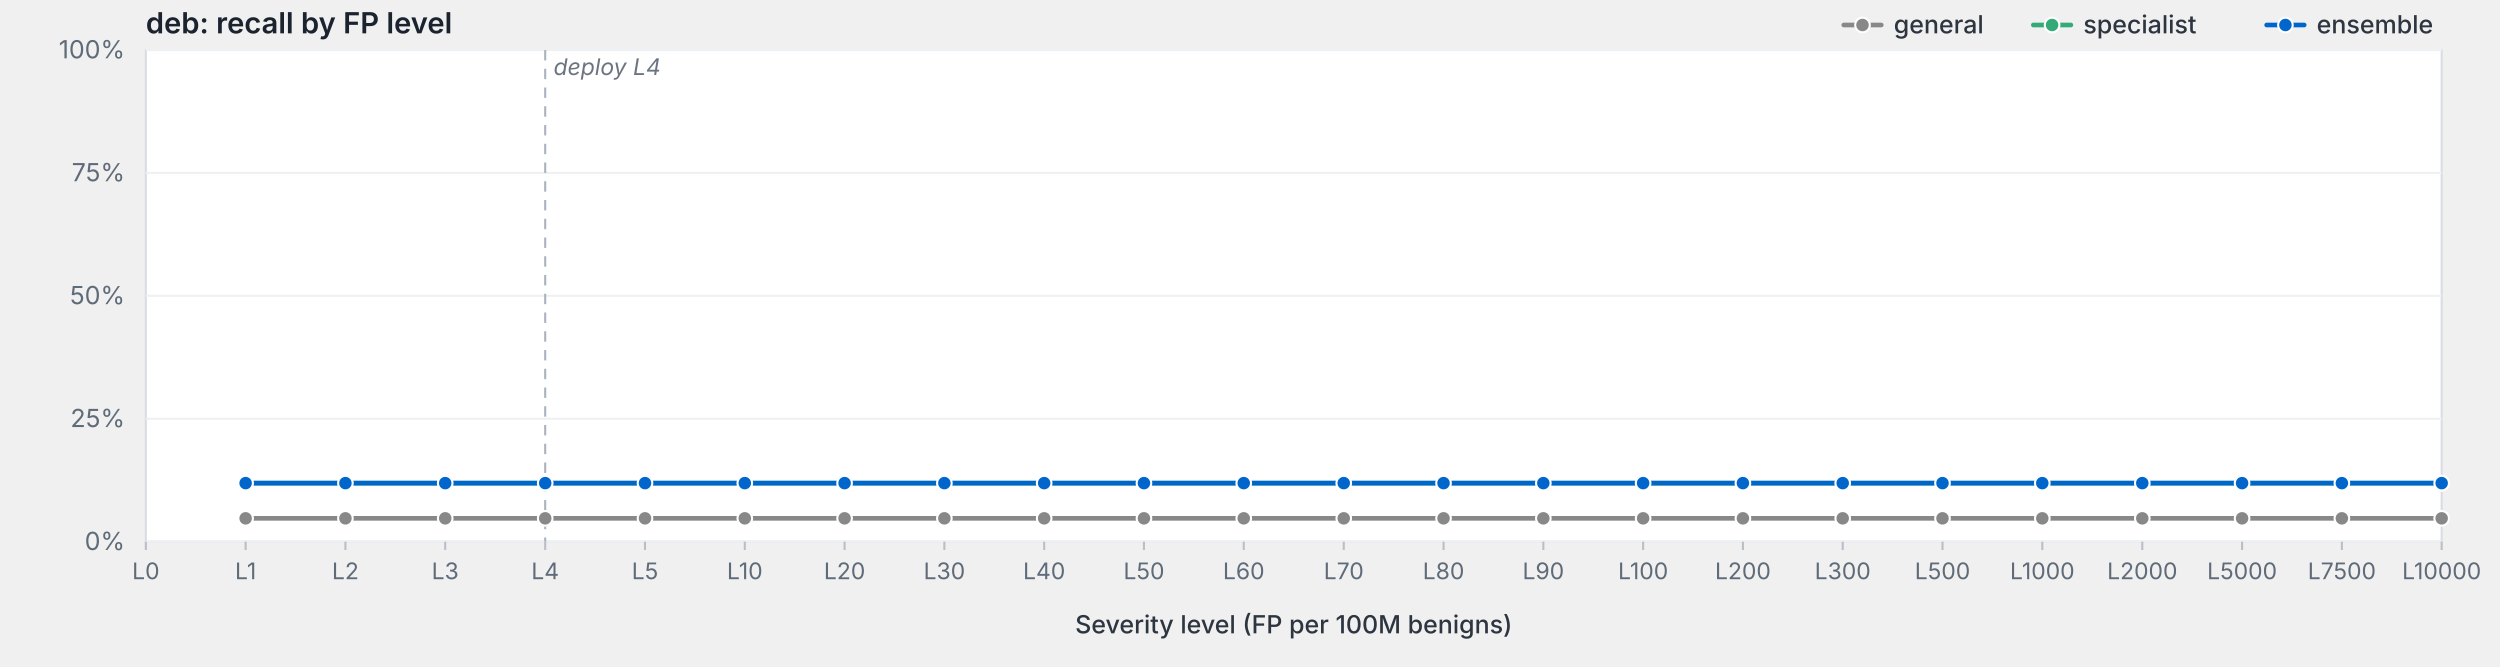
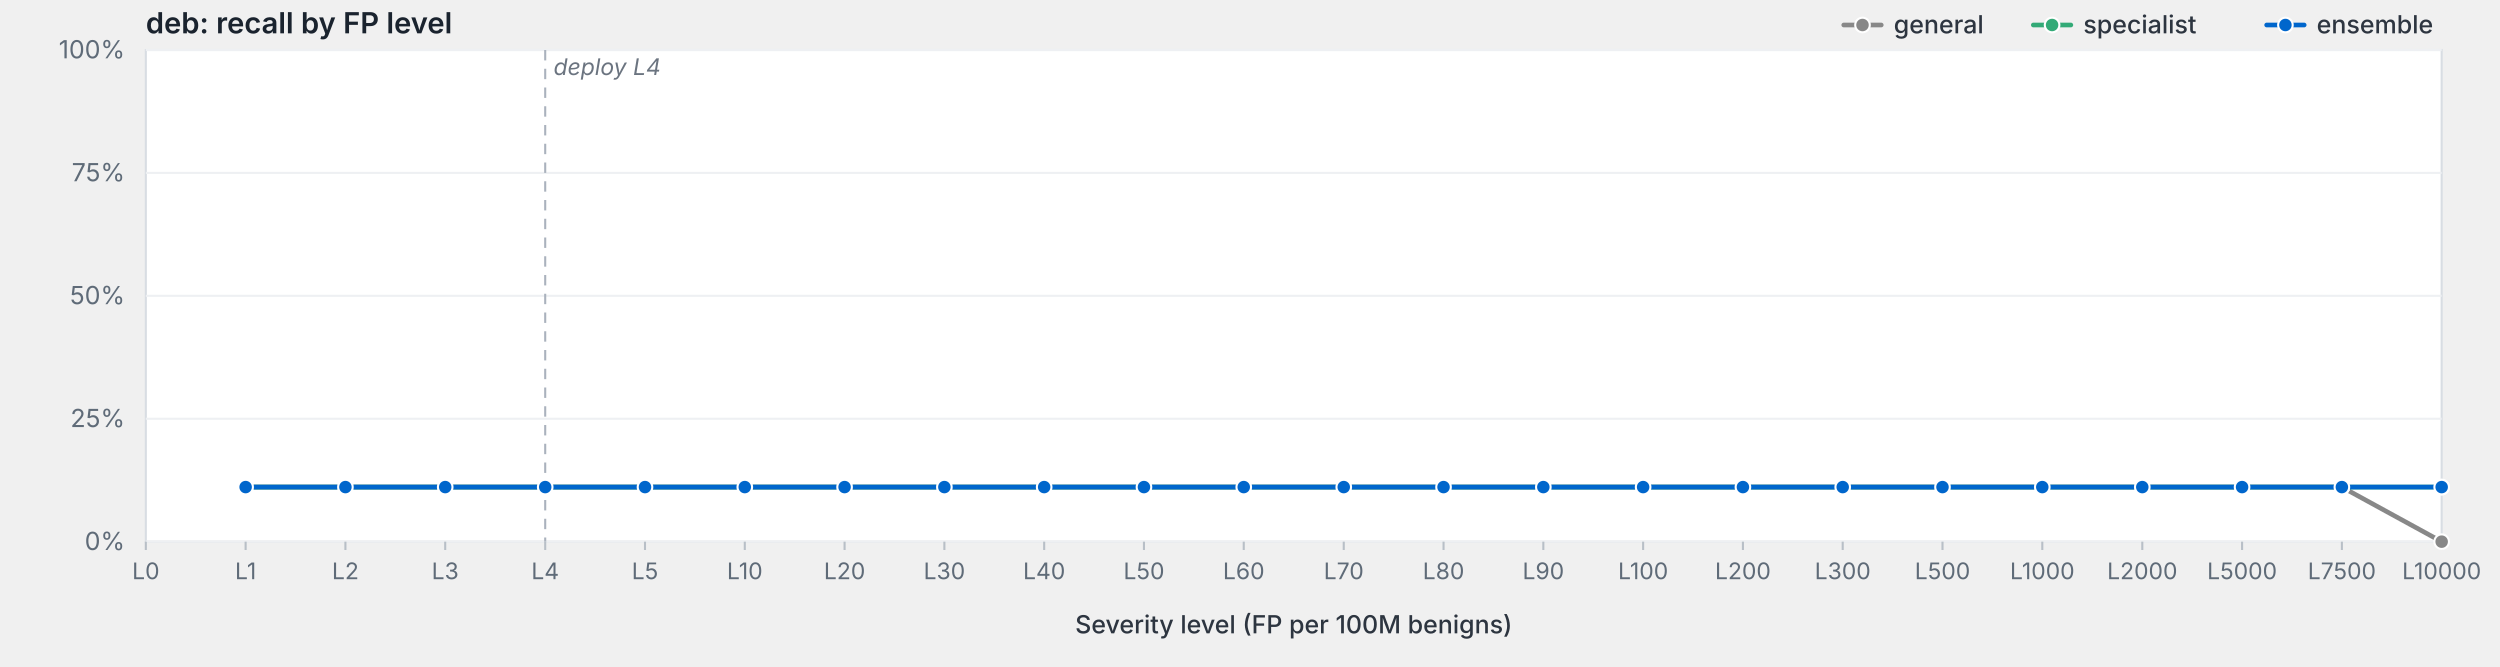
<svg xmlns="http://www.w3.org/2000/svg" viewBox="0 0 1200 320" width="1200" height="320" preserveAspectRatio="xMidYMid meet" role="img" aria-label="deb: recall by FP level">
  <style>svg { background: #fdfdfd; }.frame { fill: #fff; stroke: #d8dde3; stroke-width: 1; }.grid { stroke: #eef0f3; stroke-width: 1; }.tick { stroke: #b8bfc7; stroke-width: 1; }.axis-label { fill: #5f6b78; font-family: -apple-system, BlinkMacSystemFont, "Segoe UI", system-ui, sans-serif; font-size: 12px; }.x-label { fill: #5f6b78; font-family: -apple-system, BlinkMacSystemFont, "Segoe UI", system-ui, sans-serif; font-size: 11px; }.axis-title { fill: #2d3540; font-family: -apple-system, BlinkMacSystemFont, "Segoe UI", system-ui, sans-serif; font-size: 12px; font-weight: 500; }.title { fill: #1a232e; font-family: -apple-system, BlinkMacSystemFont, "Segoe UI", system-ui, sans-serif; font-size: 14px; font-weight: 600; }.deploy-marker { stroke: #aab2bd; stroke-width: 1; stroke-dasharray: 5,4; }.deploy-label { fill: #6b7480; font-family: -apple-system, BlinkMacSystemFont, "Segoe UI", system-ui, sans-serif; font-size: 11px; font-style: italic; }.curve { fill: none; stroke-width: 2.25; stroke-linejoin: round; stroke-linecap: round; }.marker { stroke: #fff; stroke-width: 1; }.legend-text { fill: #2d3540; font-family: -apple-system, BlinkMacSystemFont, "Segoe UI", system-ui, sans-serif; font-size: 12px; font-weight: 500; }</style>
  <text class="title" x="70" y="16">deb: recall by FP level</text>
  <rect class="frame" x="70" y="24" width="1102" height="236" />
  <line class="grid" x1="70" y1="260.0" x2="1172" y2="260.0" />
  <text class="axis-label" x="60" y="264.0" text-anchor="end">0%</text>
  <line class="grid" x1="70" y1="201.0" x2="1172" y2="201.0" />
  <text class="axis-label" x="60" y="205.0" text-anchor="end">25%</text>
  <line class="grid" x1="70" y1="142.0" x2="1172" y2="142.0" />
  <text class="axis-label" x="60" y="146.0" text-anchor="end">50%</text>
  <line class="grid" x1="70" y1="83.0" x2="1172" y2="83.0" />
  <text class="axis-label" x="60" y="87.0" text-anchor="end">75%</text>
  <line class="grid" x1="70" y1="24.0" x2="1172" y2="24.0" />
  <text class="axis-label" x="60" y="28.0" text-anchor="end">100%</text>
  <line class="deploy-marker" x1="261.7" y1="24" x2="261.7" y2="260" />
  <text class="deploy-label" x="265.7" y="36" text-anchor="start">deploy L4</text>
  <line class="tick" x1="70.0" y1="260" x2="70.0" y2="264" />
  <text class="x-label" x="70.0" y="278" text-anchor="middle">L0</text>
  <line class="tick" x1="117.9" y1="260" x2="117.9" y2="264" />
  <text class="x-label" x="117.9" y="278" text-anchor="middle">L1</text>
  <line class="tick" x1="165.8" y1="260" x2="165.8" y2="264" />
  <text class="x-label" x="165.8" y="278" text-anchor="middle">L2</text>
  <line class="tick" x1="213.7" y1="260" x2="213.7" y2="264" />
  <text class="x-label" x="213.7" y="278" text-anchor="middle">L3</text>
  <line class="tick" x1="261.7" y1="260" x2="261.7" y2="264" />
  <text class="x-label" x="261.7" y="278" text-anchor="middle">L4</text>
  <line class="tick" x1="309.6" y1="260" x2="309.6" y2="264" />
  <text class="x-label" x="309.6" y="278" text-anchor="middle">L5</text>
  <line class="tick" x1="357.5" y1="260" x2="357.5" y2="264" />
  <text class="x-label" x="357.5" y="278" text-anchor="middle">L10</text>
  <line class="tick" x1="405.4" y1="260" x2="405.4" y2="264" />
  <text class="x-label" x="405.4" y="278" text-anchor="middle">L20</text>
  <line class="tick" x1="453.3" y1="260" x2="453.3" y2="264" />
  <text class="x-label" x="453.3" y="278" text-anchor="middle">L30</text>
  <line class="tick" x1="501.2" y1="260" x2="501.2" y2="264" />
  <text class="x-label" x="501.2" y="278" text-anchor="middle">L40</text>
  <line class="tick" x1="549.1" y1="260" x2="549.1" y2="264" />
  <text class="x-label" x="549.1" y="278" text-anchor="middle">L50</text>
  <line class="tick" x1="597.0" y1="260" x2="597.0" y2="264" />
  <text class="x-label" x="597.0" y="278" text-anchor="middle">L60</text>
  <line class="tick" x1="645.0" y1="260" x2="645.0" y2="264" />
  <text class="x-label" x="645.0" y="278" text-anchor="middle">L70</text>
  <line class="tick" x1="692.9" y1="260" x2="692.9" y2="264" />
  <text class="x-label" x="692.9" y="278" text-anchor="middle">L80</text>
  <line class="tick" x1="740.8" y1="260" x2="740.8" y2="264" />
  <text class="x-label" x="740.8" y="278" text-anchor="middle">L90</text>
  <line class="tick" x1="788.7" y1="260" x2="788.7" y2="264" />
  <text class="x-label" x="788.7" y="278" text-anchor="middle">L100</text>
  <line class="tick" x1="836.6" y1="260" x2="836.6" y2="264" />
  <text class="x-label" x="836.6" y="278" text-anchor="middle">L200</text>
  <line class="tick" x1="884.5" y1="260" x2="884.5" y2="264" />
  <text class="x-label" x="884.5" y="278" text-anchor="middle">L300</text>
  <line class="tick" x1="932.4" y1="260" x2="932.4" y2="264" />
  <text class="x-label" x="932.4" y="278" text-anchor="middle">L500</text>
  <line class="tick" x1="980.3" y1="260" x2="980.3" y2="264" />
  <text class="x-label" x="980.3" y="278" text-anchor="middle">L1000</text>
  <line class="tick" x1="1028.3" y1="260" x2="1028.3" y2="264" />
  <text class="x-label" x="1028.3" y="278" text-anchor="middle">L2000</text>
  <line class="tick" x1="1076.2" y1="260" x2="1076.2" y2="264" />
  <text class="x-label" x="1076.2" y="278" text-anchor="middle">L5000</text>
  <line class="tick" x1="1124.1" y1="260" x2="1124.1" y2="264" />
  <text class="x-label" x="1124.1" y="278" text-anchor="middle">L7500</text>
  <line class="tick" x1="1172.0" y1="260" x2="1172.0" y2="264" />
  <text class="x-label" x="1172.0" y="278" text-anchor="middle">L10000</text>
  <text class="axis-title" x="621.0" y="304" text-anchor="middle">Severity level (FP per 100M benigns)</text>
-   <path class="curve" d="M117.9,248.8 L165.8,248.8 L213.7,248.8 L261.7,248.8 L309.6,248.8 L357.5,248.8 L405.4,248.8 L453.3,248.8 L501.2,248.8 L549.1,248.8 L597.0,248.8 L645.0,248.8 L692.9,248.8 L740.8,248.8 L788.7,248.8 L836.6,248.8 L884.5,248.8 L932.4,248.8 L980.3,248.8 L1028.3,248.8 L1076.2,248.8 L1124.1,248.8 L1172.0,248.8" stroke="#888" />
-   <circle class="marker" cx="117.9" cy="248.8" r="3.5" fill="#888" />
-   <circle class="marker" cx="165.8" cy="248.8" r="3.5" fill="#888" />
-   <circle class="marker" cx="213.7" cy="248.8" r="3.5" fill="#888" />
-   <circle class="marker" cx="261.7" cy="248.8" r="3.5" fill="#888" />
-   <circle class="marker" cx="309.6" cy="248.8" r="3.5" fill="#888" />
-   <circle class="marker" cx="357.5" cy="248.8" r="3.5" fill="#888" />
-   <circle class="marker" cx="405.4" cy="248.8" r="3.5" fill="#888" />
-   <circle class="marker" cx="453.3" cy="248.8" r="3.5" fill="#888" />
-   <circle class="marker" cx="501.2" cy="248.8" r="3.5" fill="#888" />
-   <circle class="marker" cx="549.1" cy="248.8" r="3.5" fill="#888" />
-   <circle class="marker" cx="597.0" cy="248.8" r="3.5" fill="#888" />
-   <circle class="marker" cx="645.0" cy="248.8" r="3.5" fill="#888" />
-   <circle class="marker" cx="692.9" cy="248.8" r="3.5" fill="#888" />
-   <circle class="marker" cx="740.8" cy="248.8" r="3.5" fill="#888" />
-   <circle class="marker" cx="788.7" cy="248.8" r="3.5" fill="#888" />
-   <circle class="marker" cx="836.6" cy="248.8" r="3.5" fill="#888" />
-   <circle class="marker" cx="884.5" cy="248.8" r="3.5" fill="#888" />
-   <circle class="marker" cx="932.4" cy="248.8" r="3.5" fill="#888" />
-   <circle class="marker" cx="980.3" cy="248.8" r="3.5" fill="#888" />
-   <circle class="marker" cx="1028.3" cy="248.8" r="3.5" fill="#888" />
-   <circle class="marker" cx="1076.2" cy="248.8" r="3.5" fill="#888" />
-   <circle class="marker" cx="1124.1" cy="248.8" r="3.5" fill="#888" />
-   <circle class="marker" cx="1172.0" cy="248.8" r="3.5" fill="#888" />
-   <path class="curve" d="M117.9,231.9 L165.8,231.9 L213.7,231.9 L261.7,231.9 L309.6,231.9 L357.5,231.9 L405.4,231.9 L453.3,231.9 L501.2,231.9 L549.1,231.9 L597.0,231.9 L645.0,231.9 L692.9,231.9 L740.8,231.9 L788.7,231.9 L836.6,231.9 L884.5,231.9 L932.4,231.9 L980.3,231.9 L1028.3,231.9 L1076.2,231.9 L1124.1,231.9 L1172.0,231.9" stroke="#3a7" />
-   <circle class="marker" cx="117.9" cy="231.9" r="3.5" fill="#3a7" />
-   <circle class="marker" cx="165.8" cy="231.9" r="3.5" fill="#3a7" />
-   <circle class="marker" cx="213.7" cy="231.9" r="3.5" fill="#3a7" />
-   <circle class="marker" cx="261.7" cy="231.9" r="3.5" fill="#3a7" />
-   <circle class="marker" cx="309.6" cy="231.9" r="3.5" fill="#3a7" />
-   <circle class="marker" cx="357.5" cy="231.9" r="3.5" fill="#3a7" />
-   <circle class="marker" cx="405.4" cy="231.9" r="3.5" fill="#3a7" />
-   <circle class="marker" cx="453.3" cy="231.9" r="3.5" fill="#3a7" />
-   <circle class="marker" cx="501.2" cy="231.9" r="3.5" fill="#3a7" />
-   <circle class="marker" cx="549.1" cy="231.9" r="3.5" fill="#3a7" />
-   <circle class="marker" cx="597.0" cy="231.9" r="3.5" fill="#3a7" />
-   <circle class="marker" cx="645.0" cy="231.9" r="3.5" fill="#3a7" />
-   <circle class="marker" cx="692.9" cy="231.9" r="3.5" fill="#3a7" />
-   <circle class="marker" cx="740.8" cy="231.9" r="3.5" fill="#3a7" />
-   <circle class="marker" cx="788.7" cy="231.9" r="3.5" fill="#3a7" />
-   <circle class="marker" cx="836.6" cy="231.9" r="3.5" fill="#3a7" />
-   <circle class="marker" cx="884.5" cy="231.9" r="3.5" fill="#3a7" />
-   <circle class="marker" cx="932.4" cy="231.9" r="3.5" fill="#3a7" />
-   <circle class="marker" cx="980.3" cy="231.9" r="3.5" fill="#3a7" />
-   <circle class="marker" cx="1028.3" cy="231.9" r="3.5" fill="#3a7" />
-   <circle class="marker" cx="1076.2" cy="231.9" r="3.5" fill="#3a7" />
-   <circle class="marker" cx="1124.1" cy="231.9" r="3.5" fill="#3a7" />
-   <circle class="marker" cx="1172.0" cy="231.9" r="3.5" fill="#3a7" />
-   <path class="curve" d="M117.9,231.9 L165.8,231.9 L213.7,231.9 L261.7,231.9 L309.6,231.9 L357.5,231.9 L405.4,231.9 L453.3,231.9 L501.2,231.9 L549.1,231.9 L597.0,231.9 L645.0,231.9 L692.9,231.9 L740.8,231.9 L788.7,231.9 L836.6,231.9 L884.5,231.9 L932.4,231.9 L980.3,231.9 L1028.3,231.9 L1076.2,231.9 L1124.1,231.9 L1172.0,231.9" stroke="#06c" />
-   <circle class="marker" cx="117.9" cy="231.9" r="3.5" fill="#06c" />
-   <circle class="marker" cx="165.8" cy="231.9" r="3.5" fill="#06c" />
-   <circle class="marker" cx="213.7" cy="231.9" r="3.5" fill="#06c" />
-   <circle class="marker" cx="261.7" cy="231.9" r="3.5" fill="#06c" />
-   <circle class="marker" cx="309.6" cy="231.9" r="3.5" fill="#06c" />
-   <circle class="marker" cx="357.5" cy="231.9" r="3.5" fill="#06c" />
-   <circle class="marker" cx="405.4" cy="231.9" r="3.5" fill="#06c" />
-   <circle class="marker" cx="453.3" cy="231.9" r="3.5" fill="#06c" />
-   <circle class="marker" cx="501.2" cy="231.9" r="3.5" fill="#06c" />
-   <circle class="marker" cx="549.1" cy="231.9" r="3.5" fill="#06c" />
-   <circle class="marker" cx="597.0" cy="231.9" r="3.5" fill="#06c" />
-   <circle class="marker" cx="645.0" cy="231.9" r="3.5" fill="#06c" />
-   <circle class="marker" cx="692.9" cy="231.9" r="3.5" fill="#06c" />
-   <circle class="marker" cx="740.8" cy="231.9" r="3.5" fill="#06c" />
-   <circle class="marker" cx="788.7" cy="231.9" r="3.5" fill="#06c" />
-   <circle class="marker" cx="836.6" cy="231.9" r="3.5" fill="#06c" />
-   <circle class="marker" cx="884.5" cy="231.9" r="3.5" fill="#06c" />
-   <circle class="marker" cx="932.4" cy="231.9" r="3.5" fill="#06c" />
-   <circle class="marker" cx="980.3" cy="231.9" r="3.5" fill="#06c" />
-   <circle class="marker" cx="1028.3" cy="231.9" r="3.5" fill="#06c" />
-   <circle class="marker" cx="1076.2" cy="231.9" r="3.5" fill="#06c" />
-   <circle class="marker" cx="1124.1" cy="231.9" r="3.5" fill="#06c" />
-   <circle class="marker" cx="1172.0" cy="231.9" r="3.5" fill="#06c" />
+   <path class="curve" d="M117.9,233.8 L165.8,233.8 L213.7,233.8 L261.7,233.8 L309.6,233.8 L357.5,233.8 L405.4,233.8 L453.3,233.8 L501.2,233.8 L549.1,233.8 L597.0,233.8 L645.0,233.8 L692.9,233.8 L740.8,233.8 L788.7,233.8 L836.6,233.8 L884.5,233.8 L932.4,233.8 L980.3,233.8 L1028.3,233.8 L1076.2,233.8 L1124.1,233.8 L1172.0,260.0" stroke="#888" />
+   <circle class="marker" cx="117.9" cy="233.8" r="3.5" fill="#888" />
+   <circle class="marker" cx="165.8" cy="233.8" r="3.5" fill="#888" />
+   <circle class="marker" cx="213.7" cy="233.8" r="3.5" fill="#888" />
+   <circle class="marker" cx="261.7" cy="233.8" r="3.5" fill="#888" />
+   <circle class="marker" cx="309.6" cy="233.8" r="3.5" fill="#888" />
+   <circle class="marker" cx="357.5" cy="233.8" r="3.5" fill="#888" />
+   <circle class="marker" cx="405.4" cy="233.8" r="3.5" fill="#888" />
+   <circle class="marker" cx="453.3" cy="233.8" r="3.5" fill="#888" />
+   <circle class="marker" cx="501.2" cy="233.8" r="3.5" fill="#888" />
+   <circle class="marker" cx="549.1" cy="233.8" r="3.5" fill="#888" />
+   <circle class="marker" cx="597.0" cy="233.8" r="3.5" fill="#888" />
+   <circle class="marker" cx="645.0" cy="233.8" r="3.5" fill="#888" />
+   <circle class="marker" cx="692.9" cy="233.8" r="3.5" fill="#888" />
+   <circle class="marker" cx="740.8" cy="233.8" r="3.5" fill="#888" />
+   <circle class="marker" cx="788.7" cy="233.8" r="3.5" fill="#888" />
+   <circle class="marker" cx="836.6" cy="233.8" r="3.5" fill="#888" />
+   <circle class="marker" cx="884.5" cy="233.8" r="3.5" fill="#888" />
+   <circle class="marker" cx="932.4" cy="233.8" r="3.5" fill="#888" />
+   <circle class="marker" cx="980.3" cy="233.8" r="3.5" fill="#888" />
+   <circle class="marker" cx="1028.3" cy="233.8" r="3.5" fill="#888" />
+   <circle class="marker" cx="1076.2" cy="233.8" r="3.5" fill="#888" />
+   <circle class="marker" cx="1124.1" cy="233.8" r="3.5" fill="#888" />
+   <circle class="marker" cx="1172.0" cy="260.0" r="3.5" fill="#888" />
+   <path class="curve" d="M117.9,233.8 L165.8,233.8 L213.7,233.8 L261.7,233.8 L309.6,233.8 L357.5,233.8 L405.4,233.8 L453.3,233.8 L501.2,233.8 L549.1,233.8 L597.0,233.8 L645.0,233.8 L692.9,233.8 L740.8,233.8 L788.7,233.8 L836.6,233.8 L884.5,233.8 L932.4,233.8 L980.3,233.8 L1028.3,233.8 L1076.2,233.8 L1124.1,233.8 L1172.0,233.8" stroke="#3a7" />
+   <circle class="marker" cx="117.9" cy="233.8" r="3.5" fill="#3a7" />
+   <circle class="marker" cx="165.8" cy="233.8" r="3.5" fill="#3a7" />
+   <circle class="marker" cx="213.7" cy="233.8" r="3.5" fill="#3a7" />
+   <circle class="marker" cx="261.7" cy="233.8" r="3.5" fill="#3a7" />
+   <circle class="marker" cx="309.6" cy="233.8" r="3.5" fill="#3a7" />
+   <circle class="marker" cx="357.5" cy="233.8" r="3.5" fill="#3a7" />
+   <circle class="marker" cx="405.4" cy="233.8" r="3.5" fill="#3a7" />
+   <circle class="marker" cx="453.3" cy="233.8" r="3.5" fill="#3a7" />
+   <circle class="marker" cx="501.2" cy="233.8" r="3.5" fill="#3a7" />
+   <circle class="marker" cx="549.1" cy="233.8" r="3.5" fill="#3a7" />
+   <circle class="marker" cx="597.0" cy="233.8" r="3.5" fill="#3a7" />
+   <circle class="marker" cx="645.0" cy="233.8" r="3.5" fill="#3a7" />
+   <circle class="marker" cx="692.9" cy="233.8" r="3.5" fill="#3a7" />
+   <circle class="marker" cx="740.8" cy="233.8" r="3.5" fill="#3a7" />
+   <circle class="marker" cx="788.7" cy="233.8" r="3.5" fill="#3a7" />
+   <circle class="marker" cx="836.6" cy="233.8" r="3.5" fill="#3a7" />
+   <circle class="marker" cx="884.5" cy="233.8" r="3.5" fill="#3a7" />
+   <circle class="marker" cx="932.4" cy="233.8" r="3.5" fill="#3a7" />
+   <circle class="marker" cx="980.3" cy="233.8" r="3.5" fill="#3a7" />
+   <circle class="marker" cx="1028.3" cy="233.8" r="3.5" fill="#3a7" />
+   <circle class="marker" cx="1076.2" cy="233.8" r="3.5" fill="#3a7" />
+   <circle class="marker" cx="1124.1" cy="233.8" r="3.5" fill="#3a7" />
+   <circle class="marker" cx="1172.0" cy="233.8" r="3.5" fill="#3a7" />
+   <path class="curve" d="M117.9,233.8 L165.8,233.8 L213.7,233.8 L261.7,233.8 L309.6,233.8 L357.5,233.8 L405.4,233.8 L453.3,233.8 L501.2,233.8 L549.1,233.8 L597.0,233.8 L645.0,233.8 L692.9,233.8 L740.8,233.8 L788.7,233.8 L836.6,233.8 L884.5,233.8 L932.4,233.8 L980.3,233.8 L1028.3,233.8 L1076.2,233.8 L1124.1,233.8 L1172.0,233.8" stroke="#06c" />
+   <circle class="marker" cx="117.9" cy="233.8" r="3.5" fill="#06c" />
+   <circle class="marker" cx="165.8" cy="233.8" r="3.5" fill="#06c" />
+   <circle class="marker" cx="213.7" cy="233.8" r="3.5" fill="#06c" />
+   <circle class="marker" cx="261.7" cy="233.8" r="3.5" fill="#06c" />
+   <circle class="marker" cx="309.6" cy="233.8" r="3.5" fill="#06c" />
+   <circle class="marker" cx="357.5" cy="233.8" r="3.5" fill="#06c" />
+   <circle class="marker" cx="405.4" cy="233.8" r="3.5" fill="#06c" />
+   <circle class="marker" cx="453.3" cy="233.8" r="3.5" fill="#06c" />
+   <circle class="marker" cx="501.2" cy="233.8" r="3.5" fill="#06c" />
+   <circle class="marker" cx="549.1" cy="233.8" r="3.5" fill="#06c" />
+   <circle class="marker" cx="597.0" cy="233.8" r="3.5" fill="#06c" />
+   <circle class="marker" cx="645.0" cy="233.8" r="3.5" fill="#06c" />
+   <circle class="marker" cx="692.9" cy="233.8" r="3.5" fill="#06c" />
+   <circle class="marker" cx="740.8" cy="233.8" r="3.5" fill="#06c" />
+   <circle class="marker" cx="788.7" cy="233.8" r="3.5" fill="#06c" />
+   <circle class="marker" cx="836.6" cy="233.8" r="3.5" fill="#06c" />
+   <circle class="marker" cx="884.5" cy="233.8" r="3.5" fill="#06c" />
+   <circle class="marker" cx="932.4" cy="233.8" r="3.5" fill="#06c" />
+   <circle class="marker" cx="980.3" cy="233.8" r="3.5" fill="#06c" />
+   <circle class="marker" cx="1028.3" cy="233.8" r="3.5" fill="#06c" />
+   <circle class="marker" cx="1076.2" cy="233.8" r="3.5" fill="#06c" />
+   <circle class="marker" cx="1124.1" cy="233.8" r="3.5" fill="#06c" />
+   <circle class="marker" cx="1172.0" cy="233.8" r="3.5" fill="#06c" />
  <line x1="1088.0" y1="12.0" x2="1106.0" y2="12.0" stroke="#06c" stroke-width="2.25" stroke-linecap="round" />
  <circle cx="1097.0" cy="12.0" r="3.5" fill="#06c" stroke="#fff" stroke-width="1" />
  <text class="legend-text" x="1112.0" y="16.0">ensemble</text>
  <line x1="976.0" y1="12.0" x2="994.0" y2="12.0" stroke="#3a7" stroke-width="2.25" stroke-linecap="round" />
  <circle cx="985.0" cy="12.0" r="3.5" fill="#3a7" stroke="#fff" stroke-width="1" />
  <text class="legend-text" x="1000.0" y="16.0">specialist</text>
  <line x1="885.0" y1="12.0" x2="903.0" y2="12.0" stroke="#888" stroke-width="2.25" stroke-linecap="round" />
  <circle cx="894.0" cy="12.0" r="3.5" fill="#888" stroke="#fff" stroke-width="1" />
  <text class="legend-text" x="909.0" y="16.0">general</text>
</svg>
